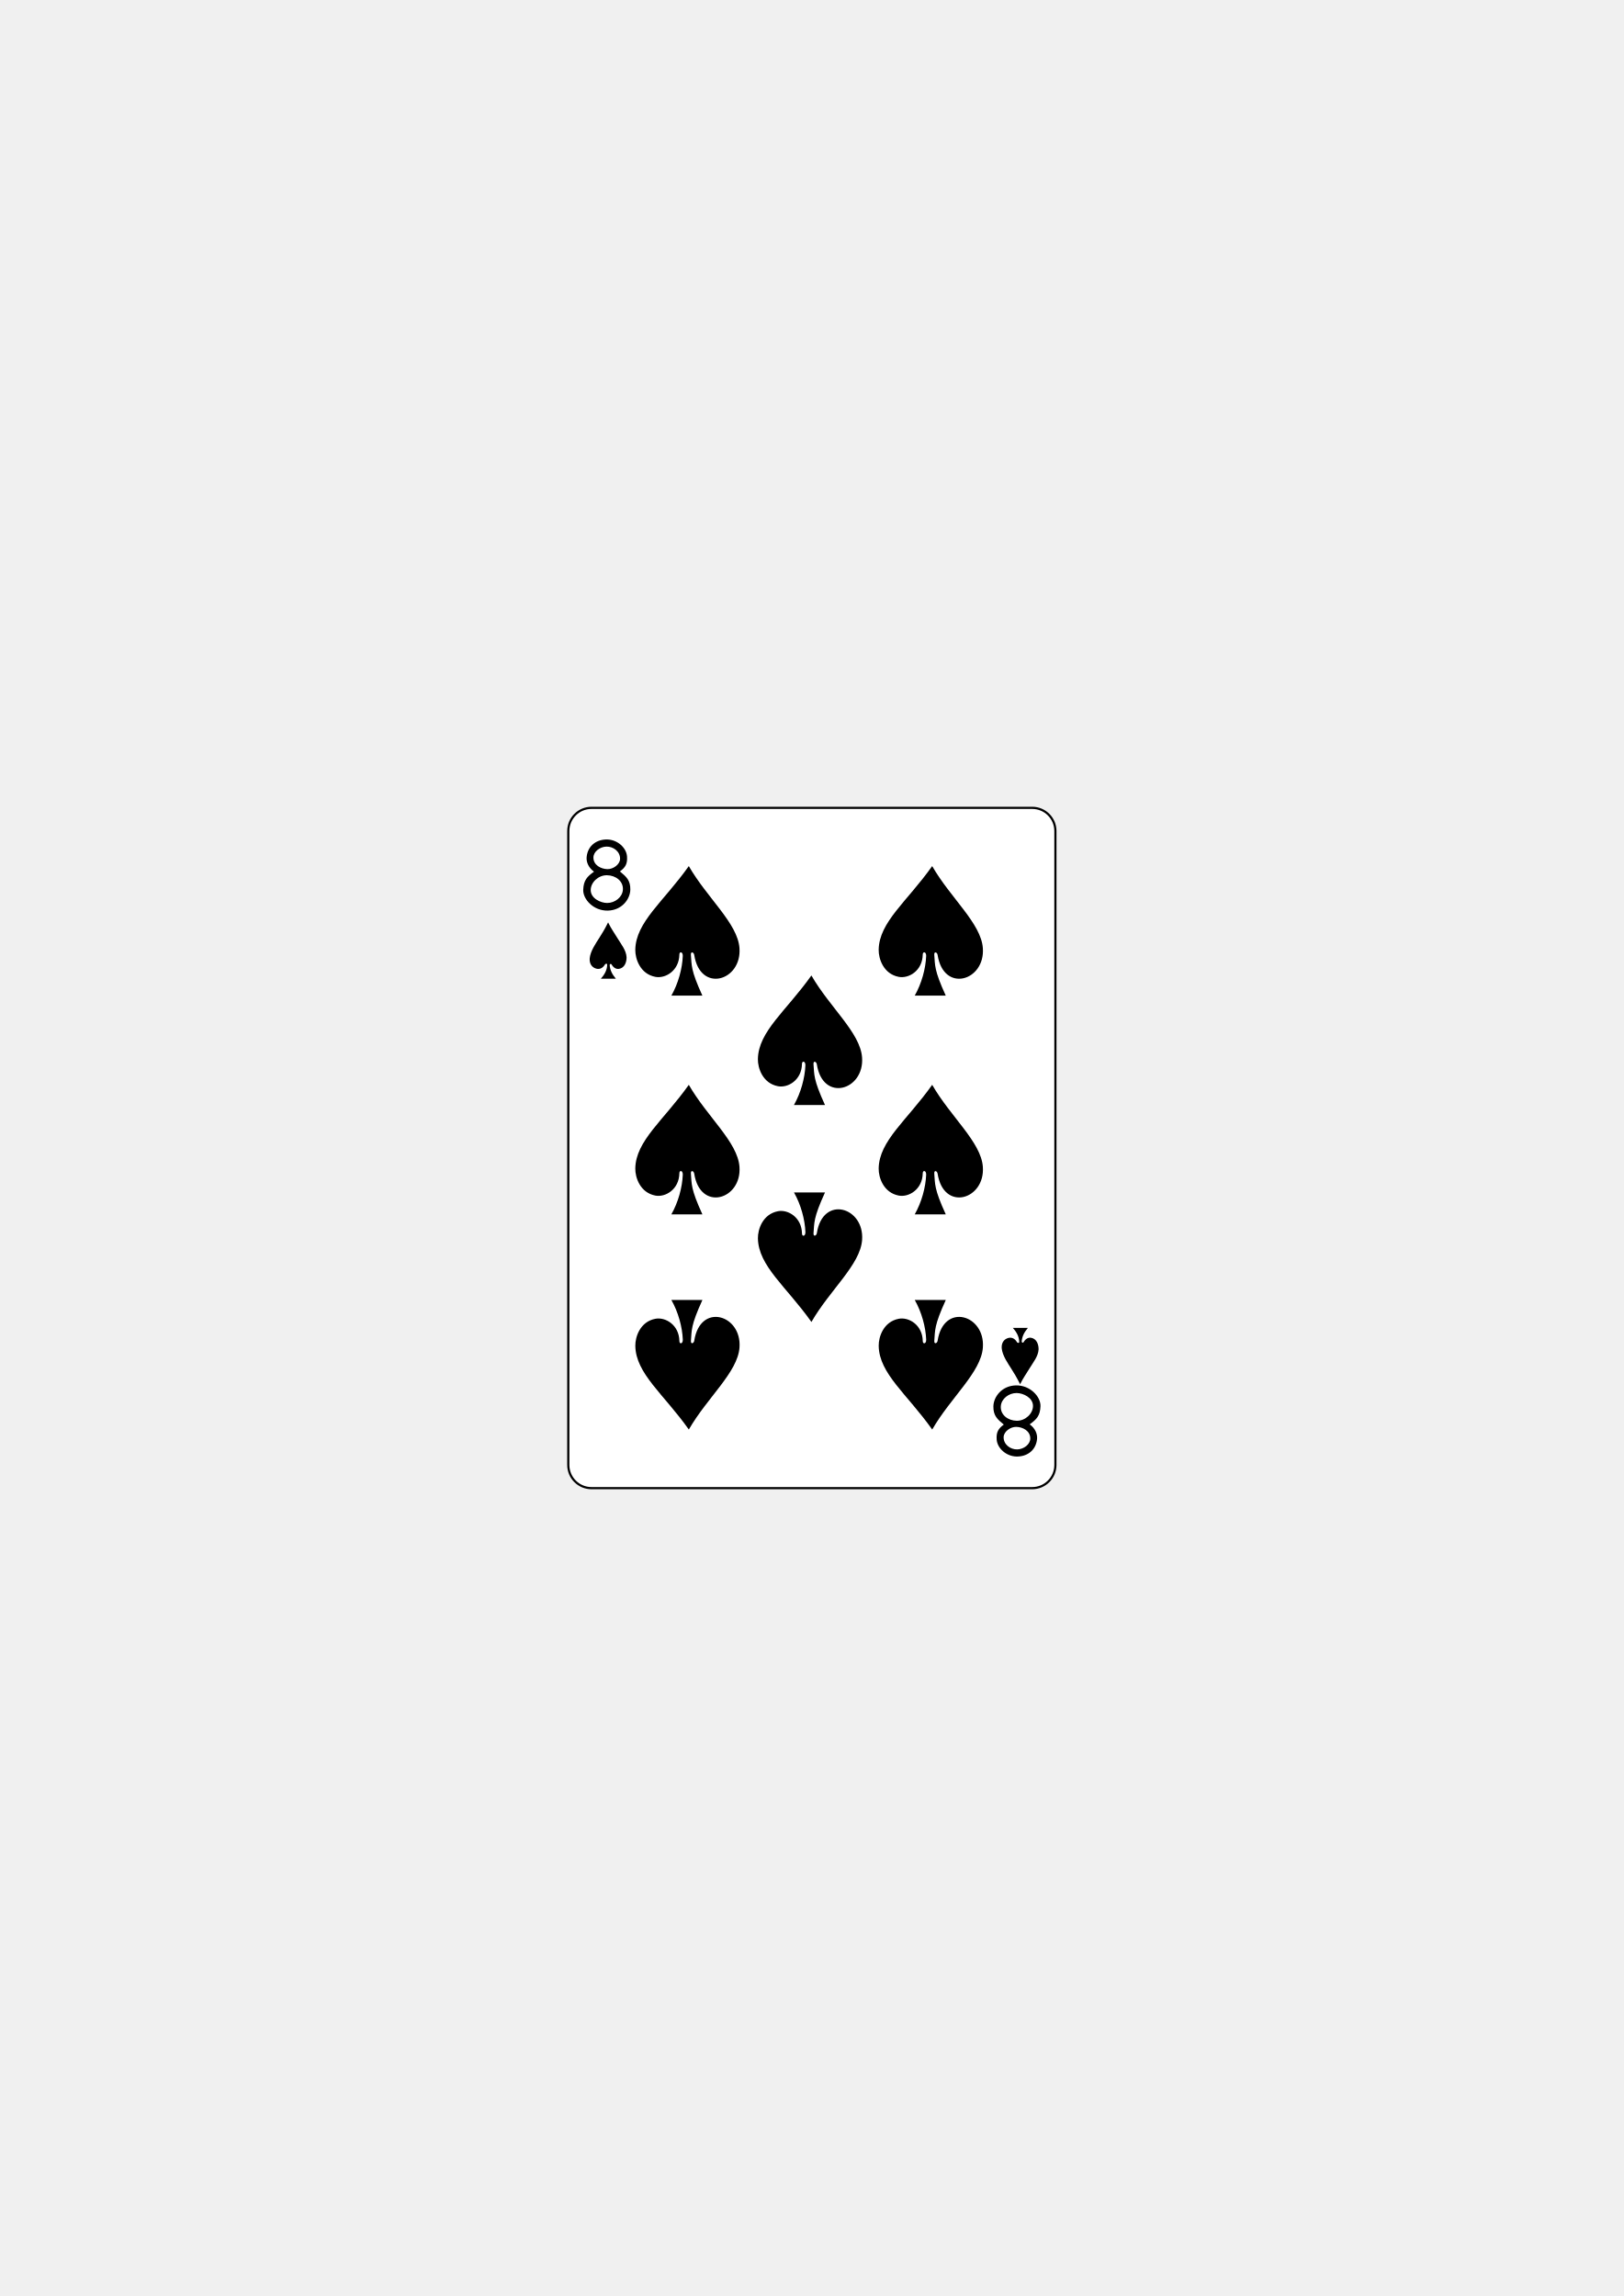
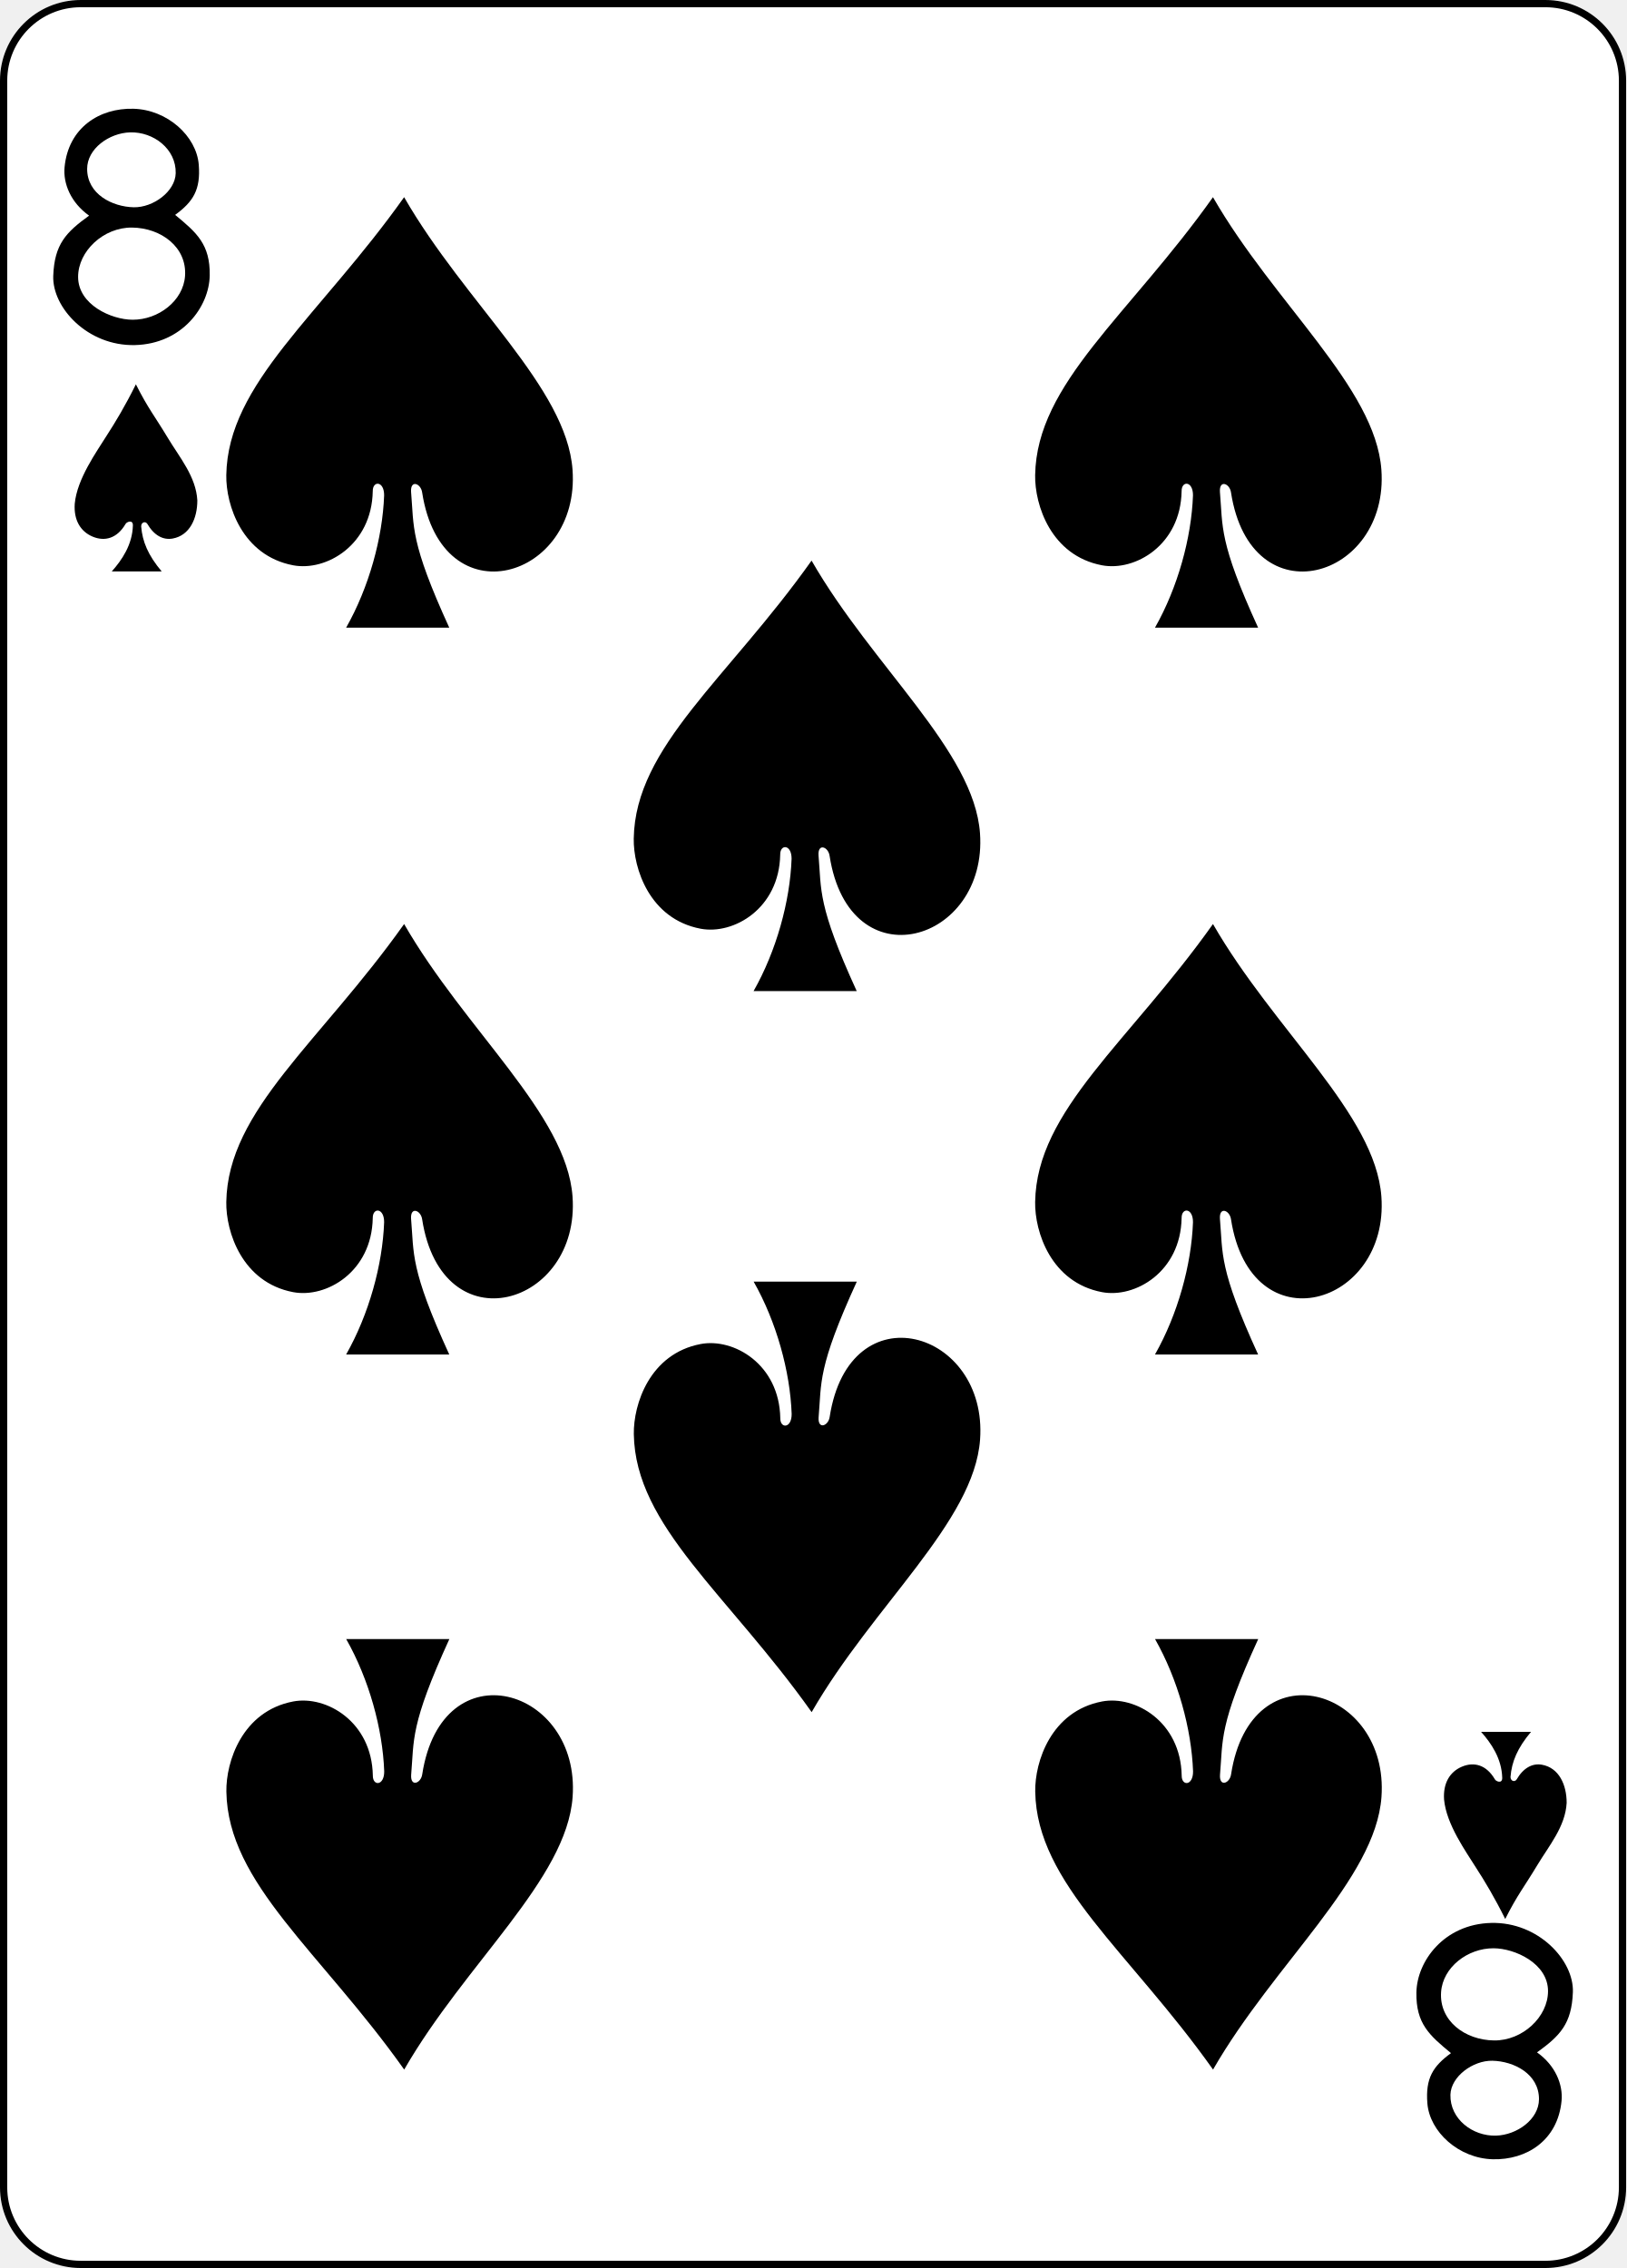
- <svg xmlns="http://www.w3.org/2000/svg" width="744.094" height="1052.362" id="svg4423" version="1.1">
+ <svg xmlns="http://www.w3.org/2000/svg" width="224.225" height="312.808" id="svg4423" version="1.1">
  <defs id="defs4425" />
-   <g id="layer1">
+   <g id="layer1" transform="translate(-259.9347,-369.7772)">
    <g transform="translate(-937.54,-219.6759)" id="g3625" style="display:inline">
      <g id="g8172">
        <g id="g8836-8" style="display:inline" transform="translate(-5059.956,3024.952)">
          <rect ry="10.63" rx="10.63" style="fill:#ffffff;fill-opacity:1;stroke:#000000;stroke-width:0.997;stroke-miterlimit:4;stroke-opacity:1;stroke-dasharray:none;display:inline" id="rect6361-4" width="223.228" height="311.811" x="6257.929" y="-2435" />
          <g id="g8646-0" transform="matrix(0.3010621,0,0,0.3010621,5370.094,-1979.932)">
            <path style="fill:#000000;fill-opacity:1;display:inline" d="m 2971.742,-1386.815 c 0.532,-14.533 5.882,-19.991 16.421,-27.6 -8.406,-5.963 -11.95,-14.736 -11.234,-22.212 1.732,-18.092 15.976,-27.144 31.505,-26.75 15.529,0.394 28.913,12.501 29.957,25.649 0.908,11.437 -2.559,16.948 -10.82,22.969 9.808,8.11 16.078,13.452 15.84,27.769 -0.238,14.316 -12.641,31.355 -34.261,31.878 -21.62,0.523 -37.94,-17.169 -37.408,-31.703 z m 60.362,0.048 c 0.927,-13.161 -10.922,-22.04 -24.292,-22.178 -13.028,-0.135 -24.683,10.784 -24.685,22.599 0,12.692 15.158,19.586 24.948,19.623 11.899,0.044 23.23,-8.71 24.029,-20.044 z m -4.278,-47.078 c 0.259,-11.086 -10.154,-19.031 -20.888,-18.711 -9.551,0.284 -19.667,7.443 -19.672,16.71 -0.01,11.592 11.5,17.38 21.314,17.598 8.903,0.198 19.051,-7.223 19.246,-15.597 z" id="path7112-7" />
            <path id="path7128-6" d="m 3667.748,-600.564 c -0.532,14.533 -5.882,19.991 -16.421,27.6 8.406,5.963 11.95,14.736 11.234,22.212 -1.732,18.092 -15.976,27.144 -31.505,26.75 -15.529,-0.394 -28.913,-12.501 -29.957,-25.649 -0.908,-11.437 2.559,-16.948 10.82,-22.969 -9.808,-8.11 -16.078,-13.452 -15.84,-27.769 0.238,-14.316 12.641,-31.355 34.261,-31.878 21.62,-0.523 37.94,17.169 37.408,31.703 z m -60.362,-0.048 c -0.927,13.161 10.922,22.04 24.292,22.178 13.028,0.135 24.683,-10.784 24.685,-22.599 0,-12.692 -15.158,-19.586 -24.948,-19.623 -11.899,-0.044 -23.23,8.71 -24.029,20.044 z m 4.278,47.078 c -0.259,11.086 10.154,19.031 20.888,18.711 9.551,-0.284 19.667,-7.443 19.672,-16.71 0.01,-11.592 -11.5,-17.38 -21.314,-17.598 -8.903,-0.198 -19.051,7.223 -19.246,15.597 z" style="fill:#000000;fill-opacity:1;display:inline" />
          </g>
        </g>
      </g>
      <path id="path3222" d="m 1250.443,657.786 c 0.015,-2.026 -1.587,-2.064 -1.569,-0.586 -0.134,7.429 -6.417,11.086 -10.981,10.219 -7.036,-1.338 -9.282,-8.322 -9.215,-12.435 0.207,-12.696 12.988,-22.058 24.52,-38.335 8.45,14.691 22.397,26.23 23.223,37.586 1.098,15.098 -18.009,20.73 -20.737,3.133 -0.176,-1.243 -1.64,-1.801 -1.526,-0.065 0.414,4.823 -0.175,6.831 5.266,18.719 l -14.222,0 c 3.15,-5.555 5.025,-12.375 5.24,-18.236 z" style="fill:#000000;fill-opacity:1;display:inline" />
      <path id="path3224" d="m 1361.975,657.786 c 0.015,-2.026 -1.587,-2.064 -1.569,-0.586 -0.134,7.429 -6.417,11.086 -10.981,10.219 -7.036,-1.338 -9.282,-8.322 -9.215,-12.435 0.207,-12.696 12.988,-22.058 24.52,-38.335 8.45,14.691 22.397,26.23 23.223,37.586 1.098,15.098 -18.009,20.73 -20.737,3.133 -0.176,-1.243 -1.64,-1.801 -1.526,-0.065 0.414,4.823 -0.175,6.831 5.266,18.719 l -14.222,0 c 3.15,-5.555 5.025,-12.375 5.24,-18.236 z" style="fill:#000000;fill-opacity:1;display:inline" />
      <path id="path3226" d="m 1306.626,707.91 c 0.015,-2.026 -1.587,-2.064 -1.569,-0.586 -0.134,7.429 -6.417,11.086 -10.981,10.219 -7.036,-1.338 -9.282,-8.322 -9.215,-12.435 0.207,-12.696 12.988,-22.058 24.52,-38.335 8.45,14.691 22.397,26.23 23.223,37.586 1.098,15.098 -18.009,20.73 -20.737,3.133 -0.176,-1.243 -1.64,-1.801 -1.526,-0.065 0.414,4.823 -0.175,6.831 5.266,18.719 l -14.222,0 c 3.15,-5.555 5.025,-12.375 5.24,-18.236 z" style="fill:#000000;fill-opacity:1;display:inline" />
      <path id="path3228" d="m 1250.443,758.034 c 0.015,-2.026 -1.587,-2.064 -1.569,-0.586 -0.134,7.429 -6.417,11.086 -10.981,10.219 -7.036,-1.338 -9.282,-8.322 -9.215,-12.435 0.207,-12.696 12.988,-22.058 24.52,-38.335 8.45,14.691 22.397,26.23 23.223,37.586 1.098,15.098 -18.009,20.73 -20.737,3.133 -0.176,-1.243 -1.64,-1.801 -1.526,-0.065 0.414,4.823 -0.175,6.831 5.266,18.719 l -14.222,0 c 3.15,-5.555 5.025,-12.375 5.24,-18.236 z" style="fill:#000000;fill-opacity:1;display:inline" />
      <path id="path3230" d="m 1361.975,758.034 c 0.015,-2.026 -1.587,-2.064 -1.569,-0.586 -0.134,7.429 -6.417,11.086 -10.981,10.219 -7.036,-1.338 -9.282,-8.322 -9.215,-12.435 0.207,-12.696 12.988,-22.058 24.52,-38.335 8.45,14.691 22.397,26.23 23.223,37.586 1.098,15.098 -18.009,20.73 -20.737,3.133 -0.176,-1.243 -1.64,-1.801 -1.526,-0.065 0.414,4.823 -0.175,6.831 5.266,18.719 l -14.222,0 c 3.15,-5.555 5.025,-12.375 5.24,-18.236 z" style="fill:#000000;fill-opacity:1;display:inline" />
      <path id="path3298" d="m 1361.986,833.757 c 0.015,2.026 -1.587,2.064 -1.569,0.586 -0.134,-7.429 -6.417,-11.086 -10.981,-10.219 -7.036,1.338 -9.282,8.322 -9.215,12.435 0.207,12.696 12.988,22.058 24.52,38.335 8.45,-14.691 22.397,-26.23 23.223,-37.586 1.098,-15.098 -18.009,-20.73 -20.737,-3.133 -0.176,1.243 -1.64,1.801 -1.526,0.065 0.414,-4.823 -0.175,-6.831 5.266,-18.719 l -14.222,0 c 3.15,5.555 5.025,12.375 5.24,18.236 z" style="fill:#000000;fill-opacity:1;display:inline" />
      <path id="path3300" d="m 1306.637,784.458 c 0.015,2.026 -1.587,2.064 -1.569,0.586 -0.134,-7.429 -6.417,-11.086 -10.981,-10.219 -7.036,1.338 -9.282,8.322 -9.215,12.435 0.207,12.696 12.988,22.058 24.52,38.335 8.45,-14.691 22.397,-26.23 23.223,-37.586 1.098,-15.098 -18.009,-20.73 -20.737,-3.133 -0.176,1.243 -1.64,1.801 -1.526,0.065 0.414,-4.823 -0.175,-6.831 5.266,-18.719 l -14.222,0 c 3.15,5.555 5.025,12.375 5.24,18.236 z" style="fill:#000000;fill-opacity:1;display:inline" />
      <path id="path3302" d="m 1250.454,833.757 c 0.015,2.026 -1.587,2.064 -1.569,0.586 -0.134,-7.429 -6.417,-11.086 -10.981,-10.219 -7.036,1.338 -9.282,8.322 -9.215,12.435 0.207,12.696 12.988,22.058 24.52,38.335 8.45,-14.691 22.397,-26.23 23.223,-37.586 1.098,-15.098 -18.009,-20.73 -20.737,-3.133 -0.176,1.243 -1.64,1.801 -1.526,0.065 0.414,-4.823 -0.175,-6.831 5.266,-18.719 l -14.222,0 c 3.15,5.555 5.025,12.375 5.24,18.236 z" style="fill:#000000;fill-opacity:1;display:inline" />
      <path id="path3322" d="m 1215.8,661.918 c 0.01,-0.872 -0.895,-0.465 -1.018,-0.19 -1.163,1.986 -2.865,2.448 -4.548,1.732 -1.667,-0.709 -2.604,-2.28 -2.454,-4.522 0.31,-3.438 3.035,-7.2 4.355,-9.326 1.252,-1.93 2.628,-4.222 4.077,-7.154 1.697,3.363 2.559,4.321 4.405,7.391 1.626,2.704 3.893,5.353 4.067,8.622 0,2.485 -1.046,4.832 -3.399,5.259 -1.331,0.242 -2.579,-0.442 -3.504,-2.037 -0.282,-0.407 -0.849,-0.195 -0.839,0.362 0.165,2.093 0.955,3.983 2.829,6.212 l -6.887,0 c 1.41,-1.576 2.849,-3.704 2.915,-6.349 z" style="fill:#000000;fill-opacity:1;display:inline" />
      <path style="fill:#000000;fill-opacity:1;display:inline" d="m 1404.616,834.663 c 0.01,0.872 -0.895,0.465 -1.018,0.19 -1.163,-1.986 -2.865,-2.448 -4.548,-1.732 -1.667,0.709 -2.604,2.28 -2.454,4.522 0.31,3.438 3.035,7.2 4.355,9.326 1.252,1.93 2.628,4.222 4.077,7.154 1.697,-3.363 2.559,-4.321 4.405,-7.392 1.626,-2.704 3.893,-5.353 4.067,-8.622 0,-2.485 -1.046,-4.832 -3.399,-5.259 -1.331,-0.242 -2.579,0.442 -3.504,2.037 -0.282,0.407 -0.849,0.195 -0.839,-0.362 0.165,-2.093 0.955,-3.983 2.829,-6.212 l -6.887,0 c 1.41,1.576 2.849,3.704 2.915,6.349 z" id="path3346" />
    </g>
  </g>
</svg>
